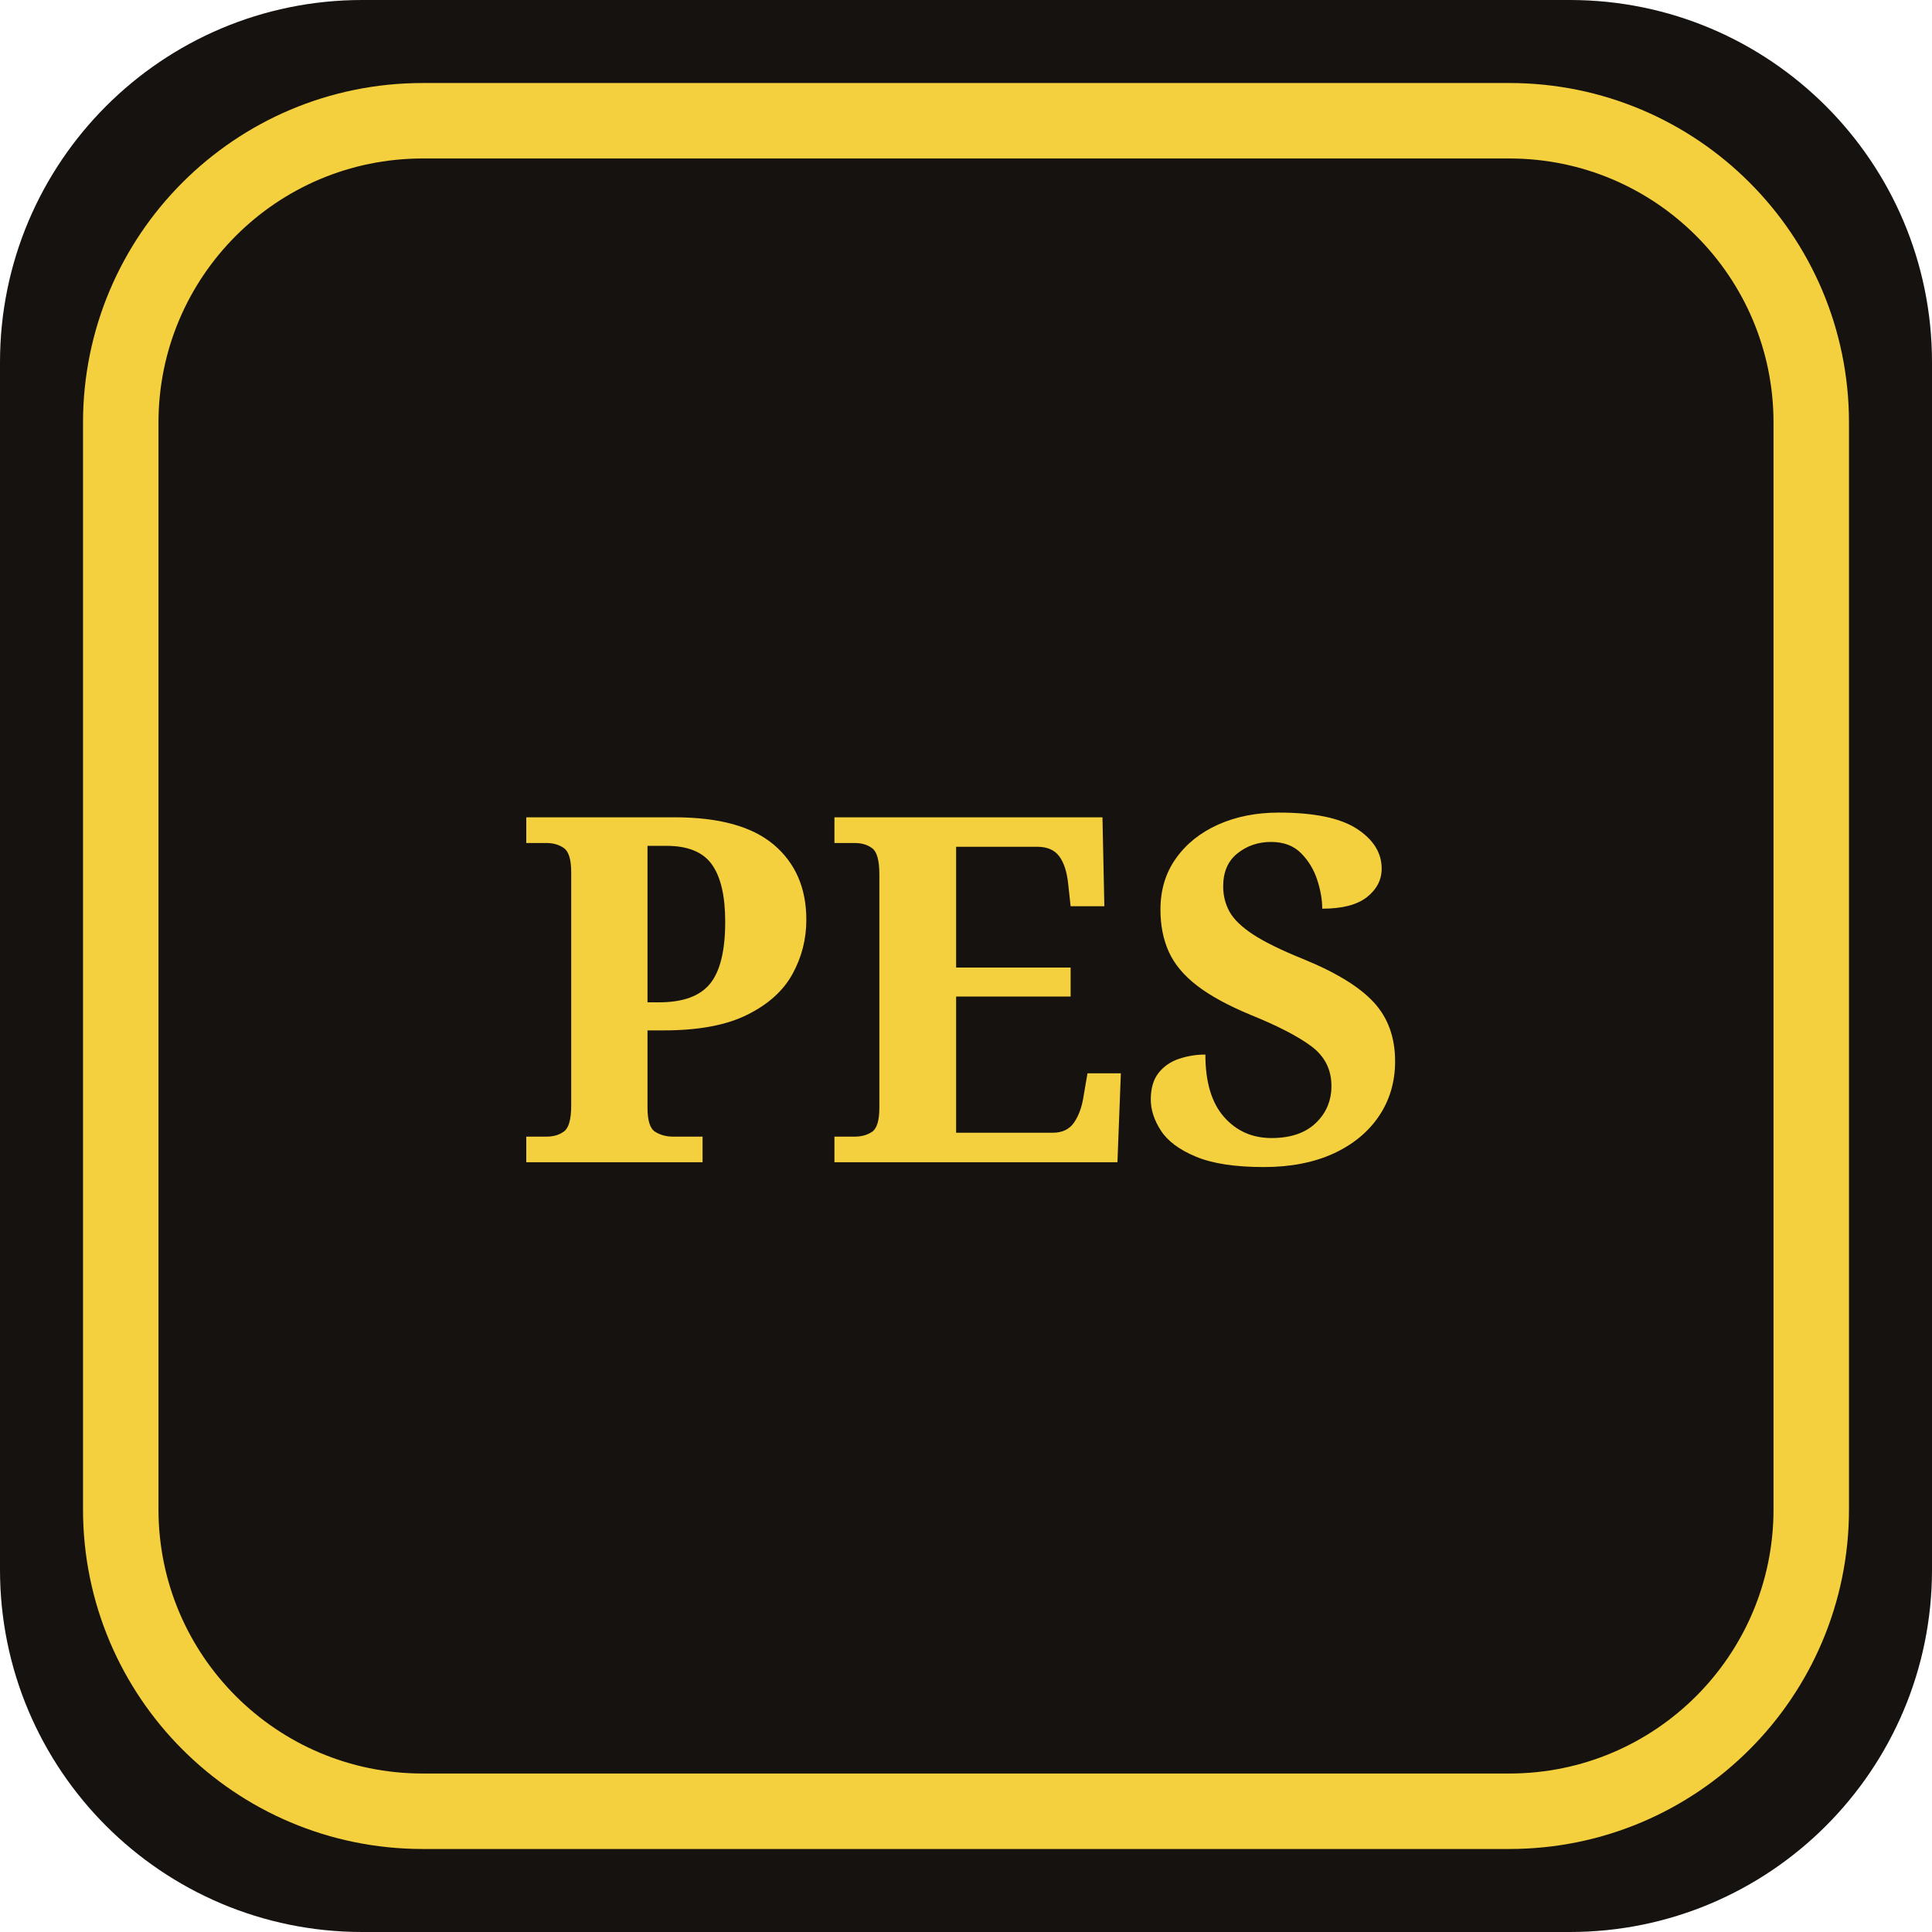
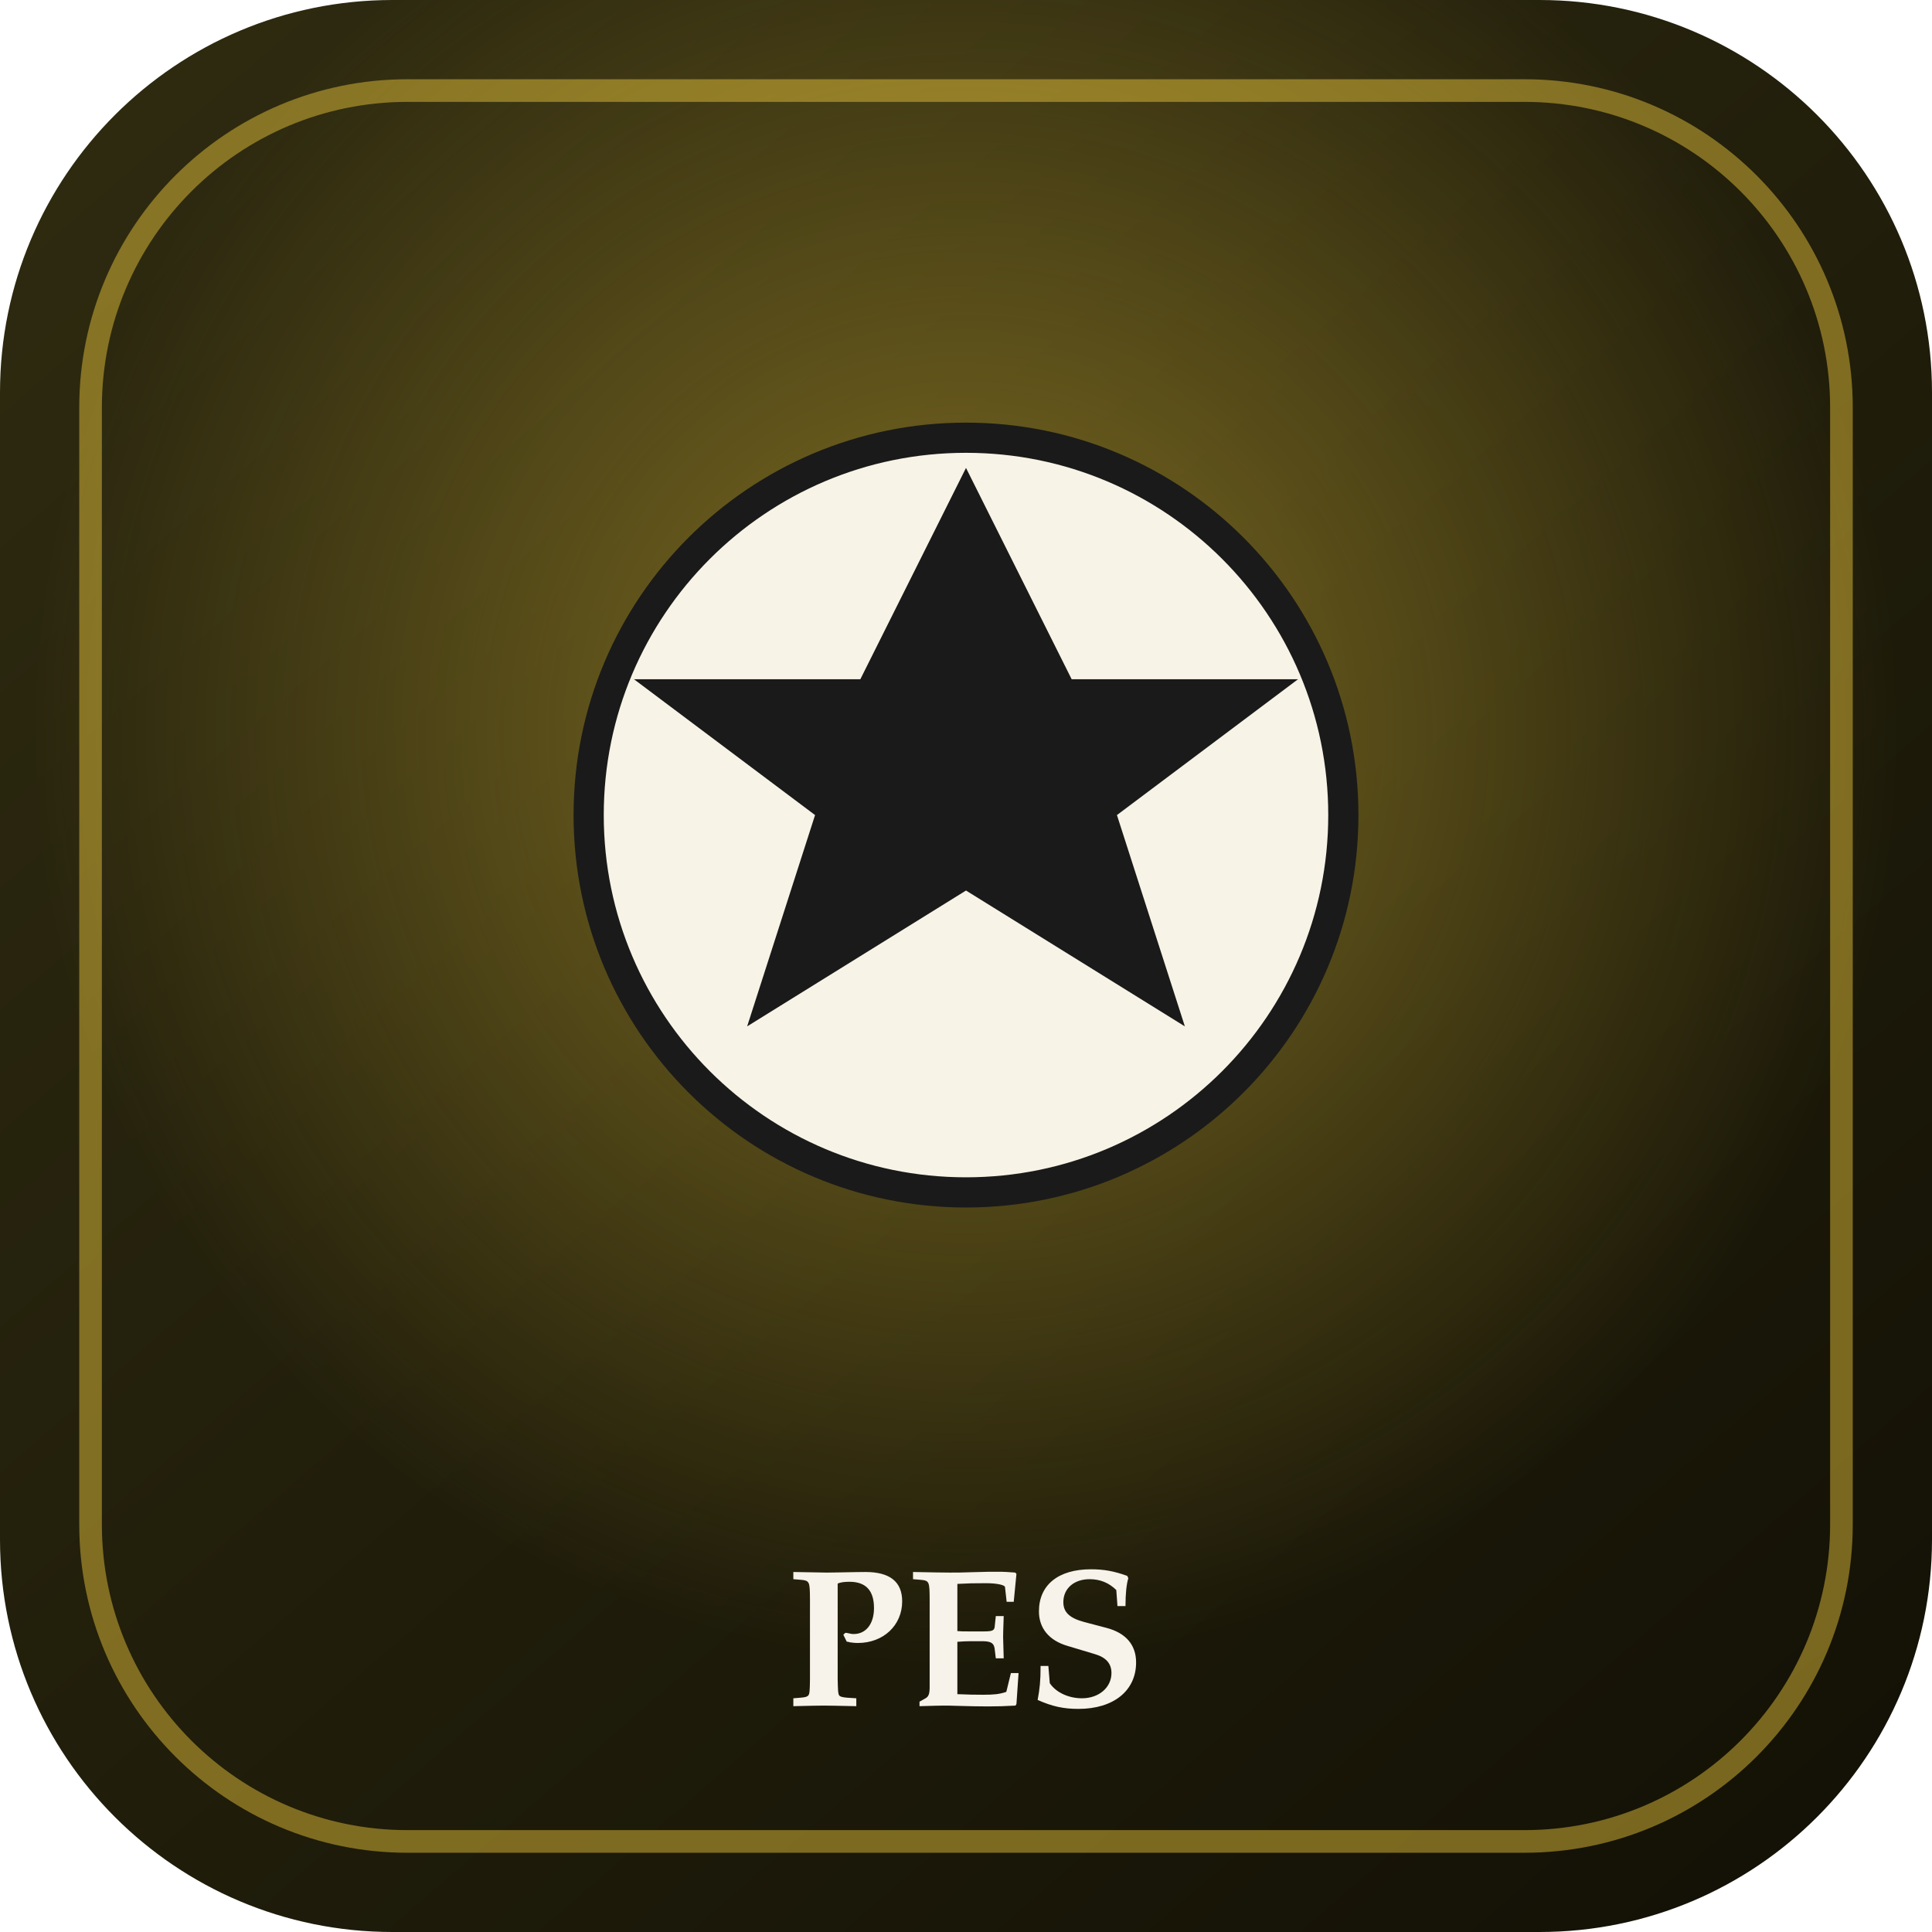
<svg xmlns="http://www.w3.org/2000/svg" viewBox="0 0 256 256">
-   <rect width="256" height="256" rx="48" fill="#16120f" />
-   <rect x="16" y="16" width="224" height="224" rx="40" fill="none" stroke="#f4d03f" stroke-width="10" />
-   <text x="128" y="154" text-anchor="middle" font-family="Georgia, serif" font-size="64" font-weight="700" fill="#f4d03f">PES</text>
+   <defs>
+     <linearGradient id="bg" x1="24" y1="8" x2="232" y2="248" gradientUnits="userSpaceOnUse">
+       <stop stop-color="#2e2a10" />
+       <stop offset="1" stop-color="#141206" />
+     </linearGradient>
+     <radialGradient id="glow" cx="50%" cy="38%" r="48%">
+       <stop stop-color="#f4d03f" stop-opacity="0.45" />
+       <stop offset="1" stop-color="#f4d03f" stop-opacity="0" />
+     </radialGradient>
+   </defs>
+   <rect width="256" height="256" rx="52" fill="url(#bg)" />
+   <rect width="256" height="256" rx="52" fill="url(#glow)" />
+   <rect x="12" y="12" width="232" height="232" rx="42" fill="none" stroke="#f4d03f" stroke-opacity="0.45" stroke-width="3" />
+   <circle cx="128" cy="108" r="50" fill="#f7f3e6" stroke="#1a1a1a" stroke-width="4" />
+   <path d="M128 62l14 28h30l-24 18 9 28-29-18-29 18 9-28-24-18h30z" fill="#1a1a1a" />
+   <text x="128" y="226" text-anchor="middle" font-family="Georgia, Palatino, serif" font-size="26" font-weight="700" fill="#f7f2ea">PES</text>
</svg>
